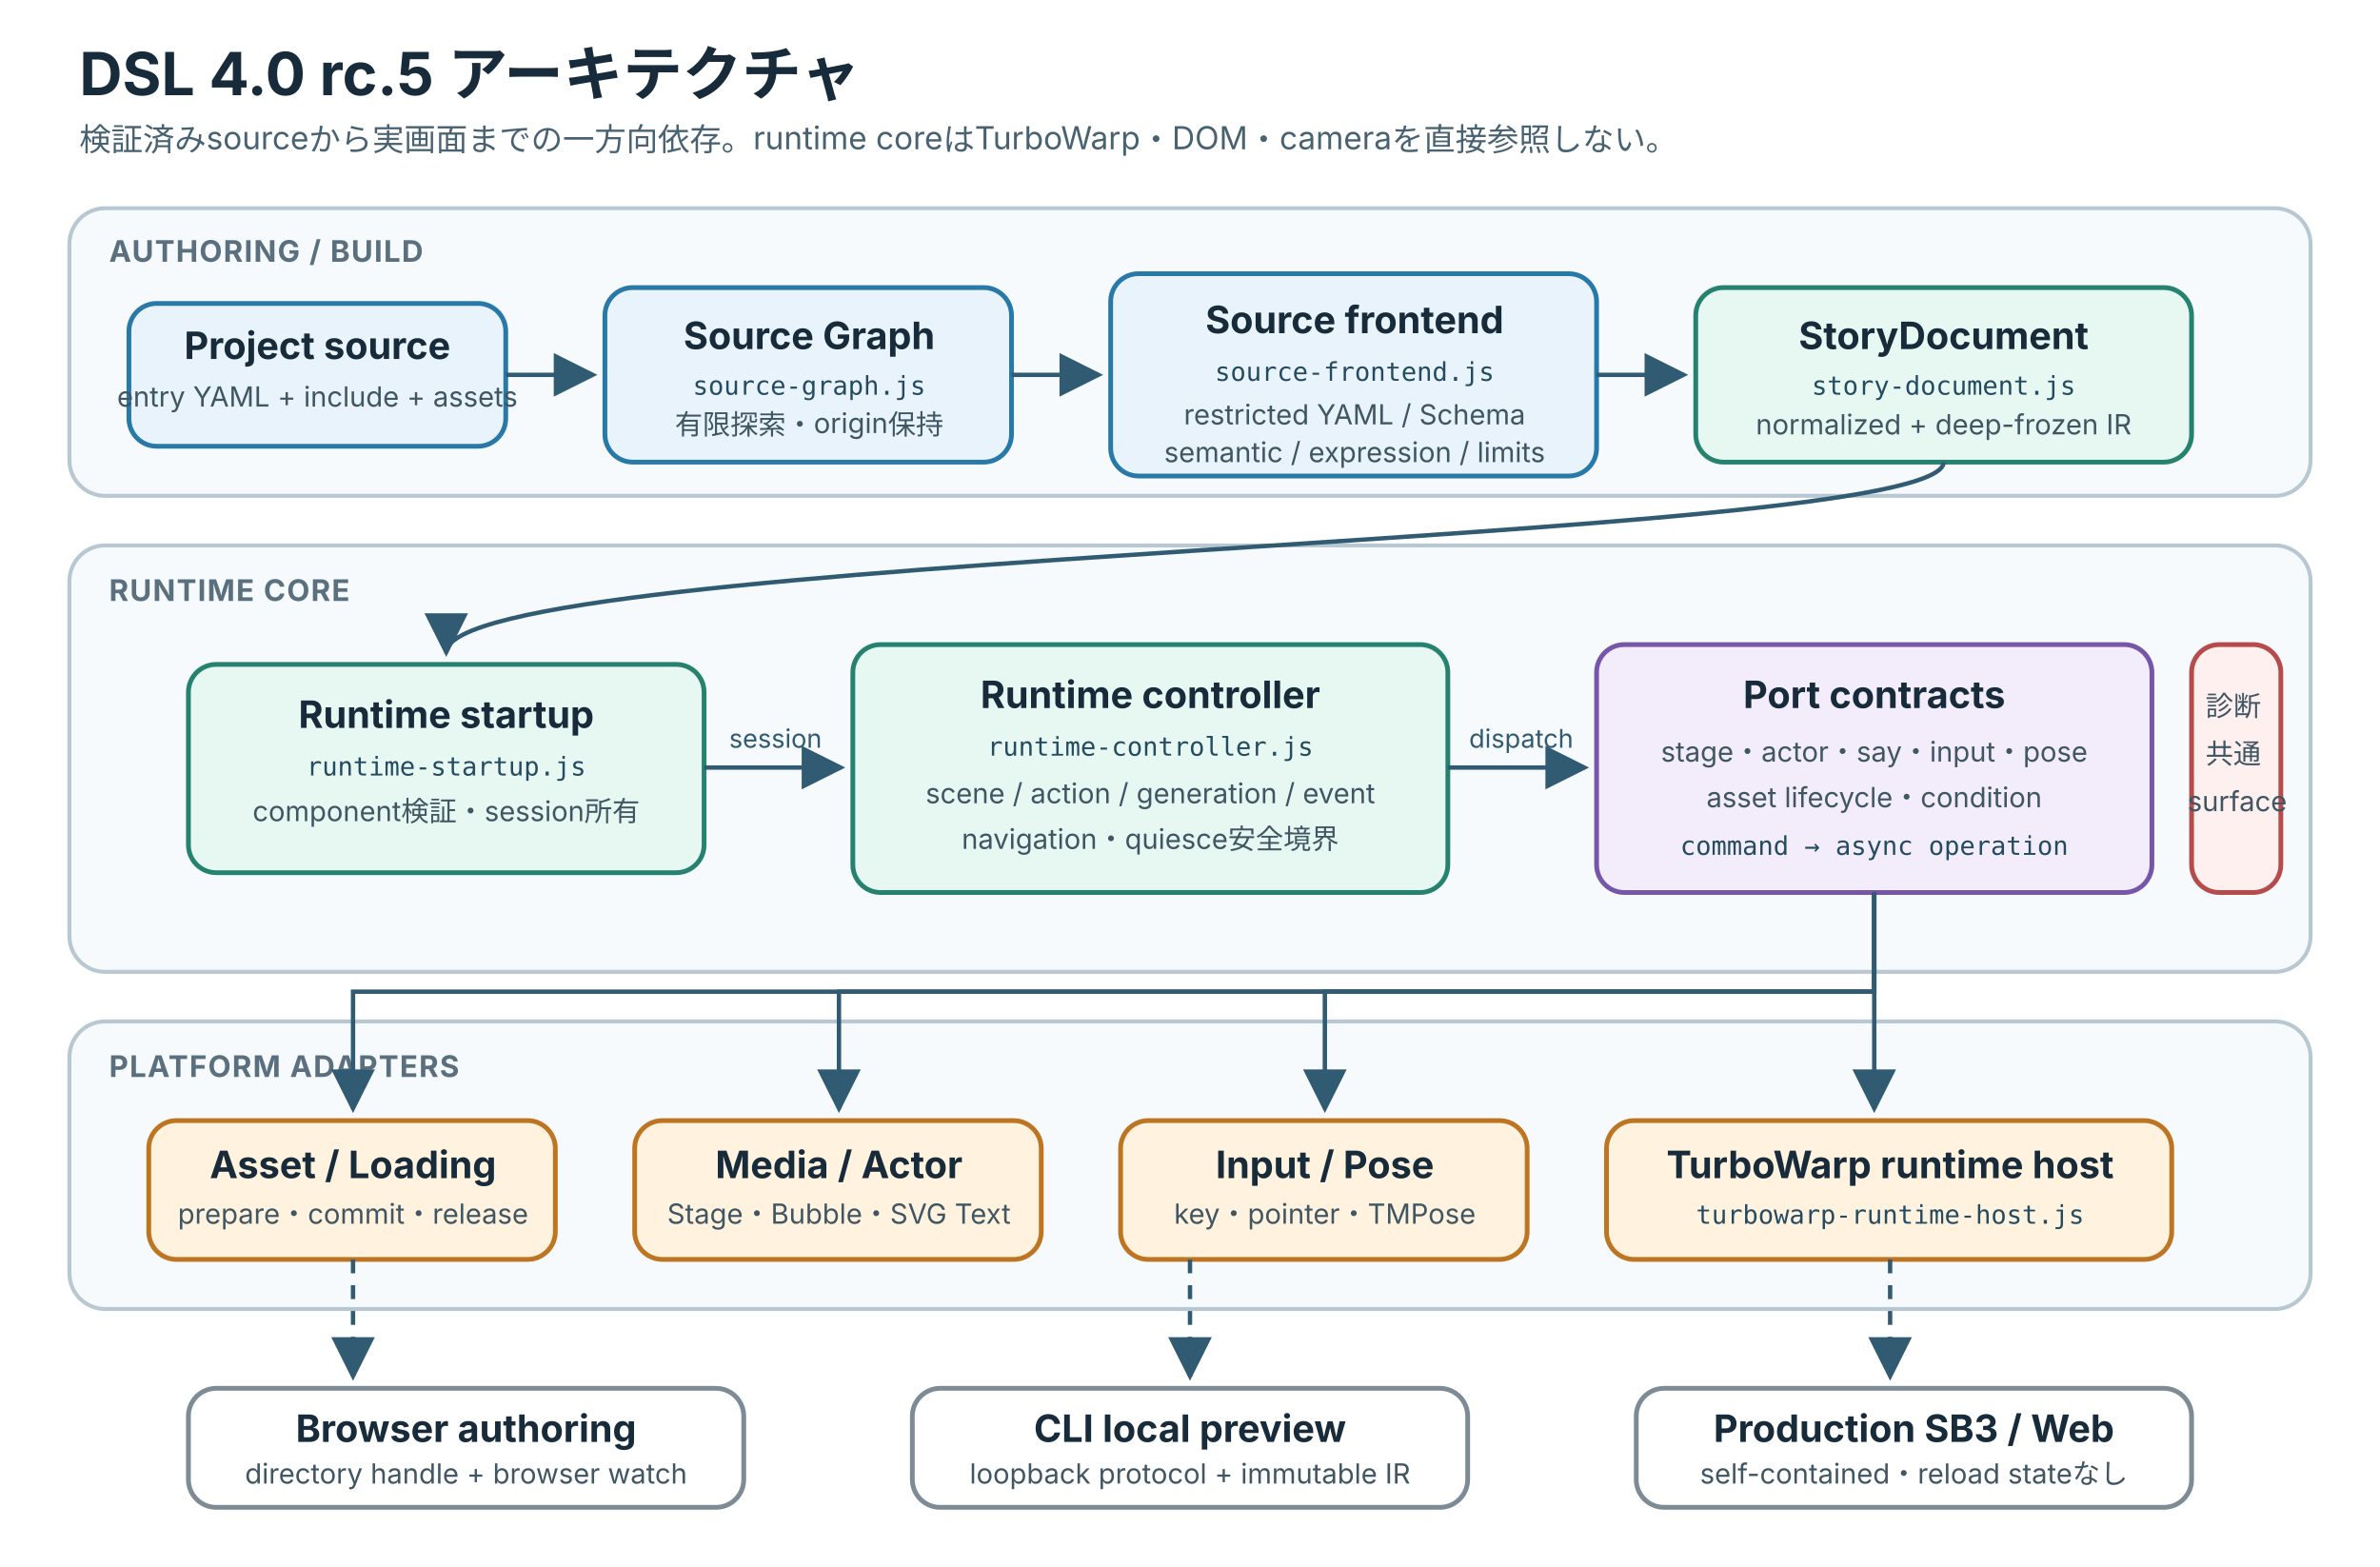
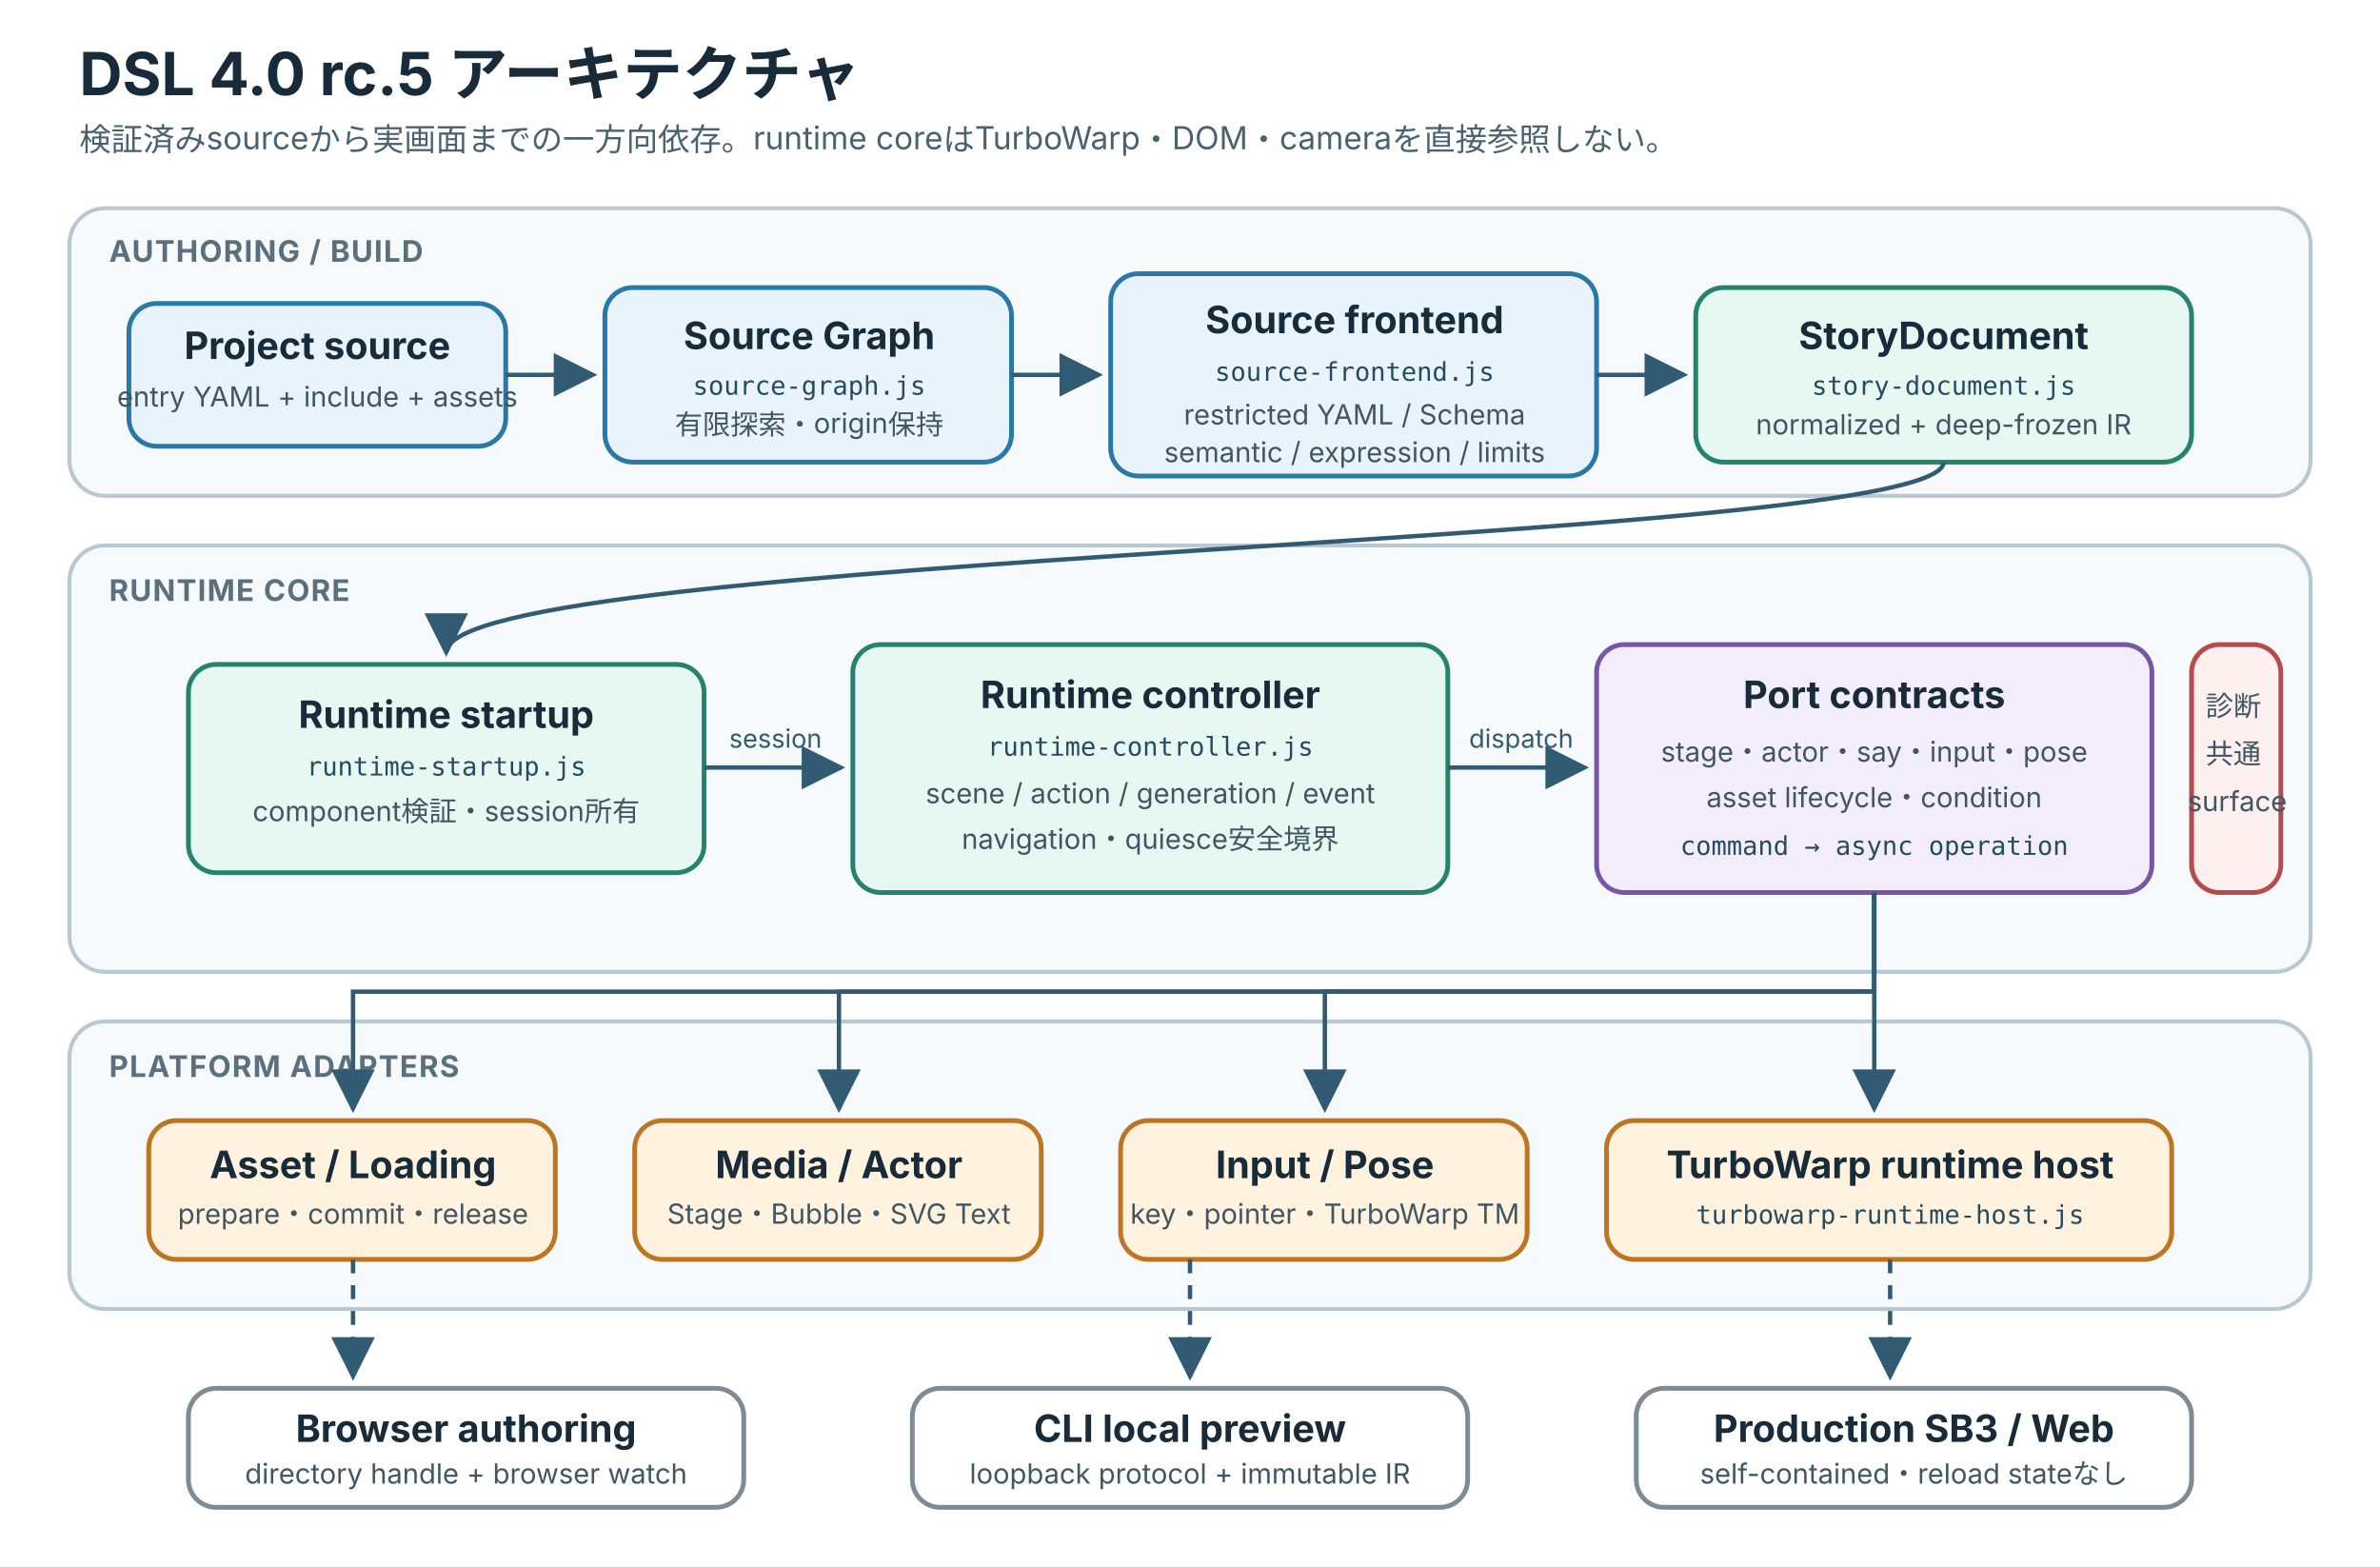
<svg xmlns="http://www.w3.org/2000/svg" viewBox="0 0 1200 790" role="img" aria-labelledby="title desc">
  <defs>
    <marker id="arrow" markerWidth="10" markerHeight="10" refX="9" refY="5" orient="auto">
      <path d="M0 0L10 5L0 10Z" fill="#315b72" />
    </marker>
    <style>
      text{font-family:-apple-system,BlinkMacSystemFont,"Hiragino Sans","Yu Gothic",sans-serif;fill:#172b3a}.title{font-size:30px;font-weight:700}.subtitle{font-size:16px;fill:#486272}.band{fill:#f7fafc;stroke:#b8c8d2;stroke-width:2}.box{stroke-width:2.4;rx:14}.source{fill:#e8f3fb;stroke:#2879a8}.core{fill:#e7f7f2;stroke:#25826e}.port{fill:#f3edfb;stroke:#7656a8}.platform{fill:#fff2df;stroke:#bd7522}.surface{fill:#fff;stroke:#7c8b95}.diag{fill:#fff0f0;stroke:#b64b4b}.label{font-size:19px;font-weight:700}.detail{font-size:14px;fill:#405663}.code{font-family:"SFMono-Regular",Consolas,monospace;font-size:13px;fill:#244b60}.edge{fill:none;stroke:#315b72;stroke-width:2.2;marker-end:url(#arrow)}.dash{stroke-dasharray:7 6}.edgeLabel{font-size:13px;fill:#315b72;text-anchor:middle}.bandLabel{font-size:15px;font-weight:700;fill:#5a707e;letter-spacing:.04em}
    </style>
  </defs>
  <rect width="1200" height="790" fill="#fff" />
  <text class="title" x="40" y="48">DSL 4.0 rc.5 アーキテクチャ</text>
  <text class="subtitle" x="40" y="76">検証済みsourceから実画面までの一方向依存。runtime coreはTurboWarp・DOM・cameraを直接参照しない。</text>
  <rect class="band" x="35" y="105" width="1130" height="145" rx="18" />
  <text class="bandLabel" x="55" y="132">AUTHORING / BUILD</text>
  <rect class="box source" x="65" y="153" width="190" height="72" />
  <text class="label" x="160" y="181" text-anchor="middle">Project source</text>
  <text class="detail" x="160" y="205" text-anchor="middle">entry YAML + include + assets</text>
  <rect class="box source" x="305" y="145" width="205" height="88" />
  <text class="label" x="408" y="176" text-anchor="middle">Source Graph</text>
  <text class="code" x="408" y="199" text-anchor="middle">source-graph.js</text>
  <text class="detail" x="408" y="219" text-anchor="middle">有限探索・origin保持</text>
  <rect class="box source" x="560" y="138" width="245" height="102" />
  <text class="label" x="683" y="168" text-anchor="middle">Source frontend</text>
  <text class="code" x="683" y="192" text-anchor="middle">source-frontend.js</text>
  <text class="detail" x="683" y="214" text-anchor="middle">restricted YAML / Schema</text>
  <text class="detail" x="683" y="233" text-anchor="middle">semantic / expression / limits</text>
  <rect class="box core" x="855" y="145" width="250" height="88" />
  <text class="label" x="980" y="176" text-anchor="middle">StoryDocument</text>
  <text class="code" x="980" y="199" text-anchor="middle">story-document.js</text>
  <text class="detail" x="980" y="219" text-anchor="middle">normalized + deep-frozen IR</text>
  <path class="edge" d="M255 189H299" />
  <path class="edge" d="M510 189H554" />
  <path class="edge" d="M805 189H849" />
  <rect class="band" x="35" y="275" width="1130" height="215" rx="18" />
  <text class="bandLabel" x="55" y="303">RUNTIME CORE</text>
  <rect class="box core" x="95" y="335" width="260" height="105" />
  <text class="label" x="225" y="367" text-anchor="middle">Runtime startup</text>
  <text class="code" x="225" y="391" text-anchor="middle">runtime-startup.js</text>
  <text class="detail" x="225" y="414" text-anchor="middle">component検証・session所有</text>
  <rect class="box core" x="430" y="325" width="300" height="125" />
  <text class="label" x="580" y="357" text-anchor="middle">Runtime controller</text>
  <text class="code" x="580" y="381" text-anchor="middle">runtime-controller.js</text>
  <text class="detail" x="580" y="405" text-anchor="middle">scene / action / generation / event</text>
  <text class="detail" x="580" y="428" text-anchor="middle">navigation・quiesce安全境界</text>
  <rect class="box port" x="805" y="325" width="280" height="125" />
  <text class="label" x="945" y="357" text-anchor="middle">Port contracts</text>
  <text class="detail" x="945" y="384" text-anchor="middle">stage・actor・say・input・pose</text>
  <text class="detail" x="945" y="407" text-anchor="middle">asset lifecycle・condition</text>
  <text class="code" x="945" y="431" text-anchor="middle">command → async operation</text>
  <path class="edge" d="M980 233C980 275 225 278 225 329" />
  <path class="edge" d="M355 387H424" />
  <path class="edge" d="M730 387H799" />
  <text class="edgeLabel" x="391" y="377">session</text>
  <text class="edgeLabel" x="767" y="377">dispatch</text>
  <rect class="band" x="35" y="515" width="1130" height="145" rx="18" />
  <text class="bandLabel" x="55" y="543">PLATFORM ADAPTERS</text>
  <rect class="box platform" x="75" y="565" width="205" height="70" />
  <text class="label" x="178" y="594" text-anchor="middle">Asset / Loading</text>
  <text class="detail" x="178" y="617" text-anchor="middle">prepare・commit・release</text>
  <rect class="box platform" x="320" y="565" width="205" height="70" />
  <text class="label" x="423" y="594" text-anchor="middle">Media / Actor</text>
  <text class="detail" x="423" y="617" text-anchor="middle">Stage・Bubble・SVG Text</text>
  <rect class="box platform" x="565" y="565" width="205" height="70" />
  <text class="label" x="668" y="594" text-anchor="middle">Input / Pose</text>
-   <text class="detail" x="668" y="617" text-anchor="middle">key・pointer・TMPose</text>
+   <text class="detail" x="668" y="617" text-anchor="middle">key・pointer・TurboWarp TM</text>
  <rect class="box platform" x="810" y="565" width="285" height="70" />
  <text class="label" x="953" y="594" text-anchor="middle">TurboWarp runtime host</text>
  <text class="code" x="953" y="617" text-anchor="middle">turbowarp-runtime-host.js</text>
  <path class="edge" d="M945 450V500H178V559" />
  <path class="edge" d="M945 450V500H423V559" />
  <path class="edge" d="M945 450V500H668V559" />
  <path class="edge" d="M945 450V559" />
  <rect class="box surface" x="95" y="700" width="280" height="60" />
  <text class="label" x="235" y="727" text-anchor="middle">Browser authoring</text>
  <text class="detail" x="235" y="748" text-anchor="middle">directory handle + browser watch</text>
  <rect class="box surface" x="460" y="700" width="280" height="60" />
  <text class="label" x="600" y="727" text-anchor="middle">CLI local preview</text>
  <text class="detail" x="600" y="748" text-anchor="middle">loopback protocol + immutable IR</text>
  <rect class="box surface" x="825" y="700" width="280" height="60" />
  <text class="label" x="965" y="727" text-anchor="middle">Production SB3 / Web</text>
  <text class="detail" x="965" y="748" text-anchor="middle">self-contained・reload stateなし</text>
  <path class="edge dash" d="M178 635V694" />
  <path class="edge dash" d="M600 635V694" />
  <path class="edge dash" d="M953 635V694" />
  <rect class="box diag" x="1105" y="325" width="45" height="125" />
  <text class="detail" x="1128" y="361" text-anchor="middle">
    <tspan x="1128">診断</tspan>
    <tspan x="1128" dy="24">共通</tspan>
    <tspan x="1128" dy="24">surface</tspan>
  </text>
</svg>
